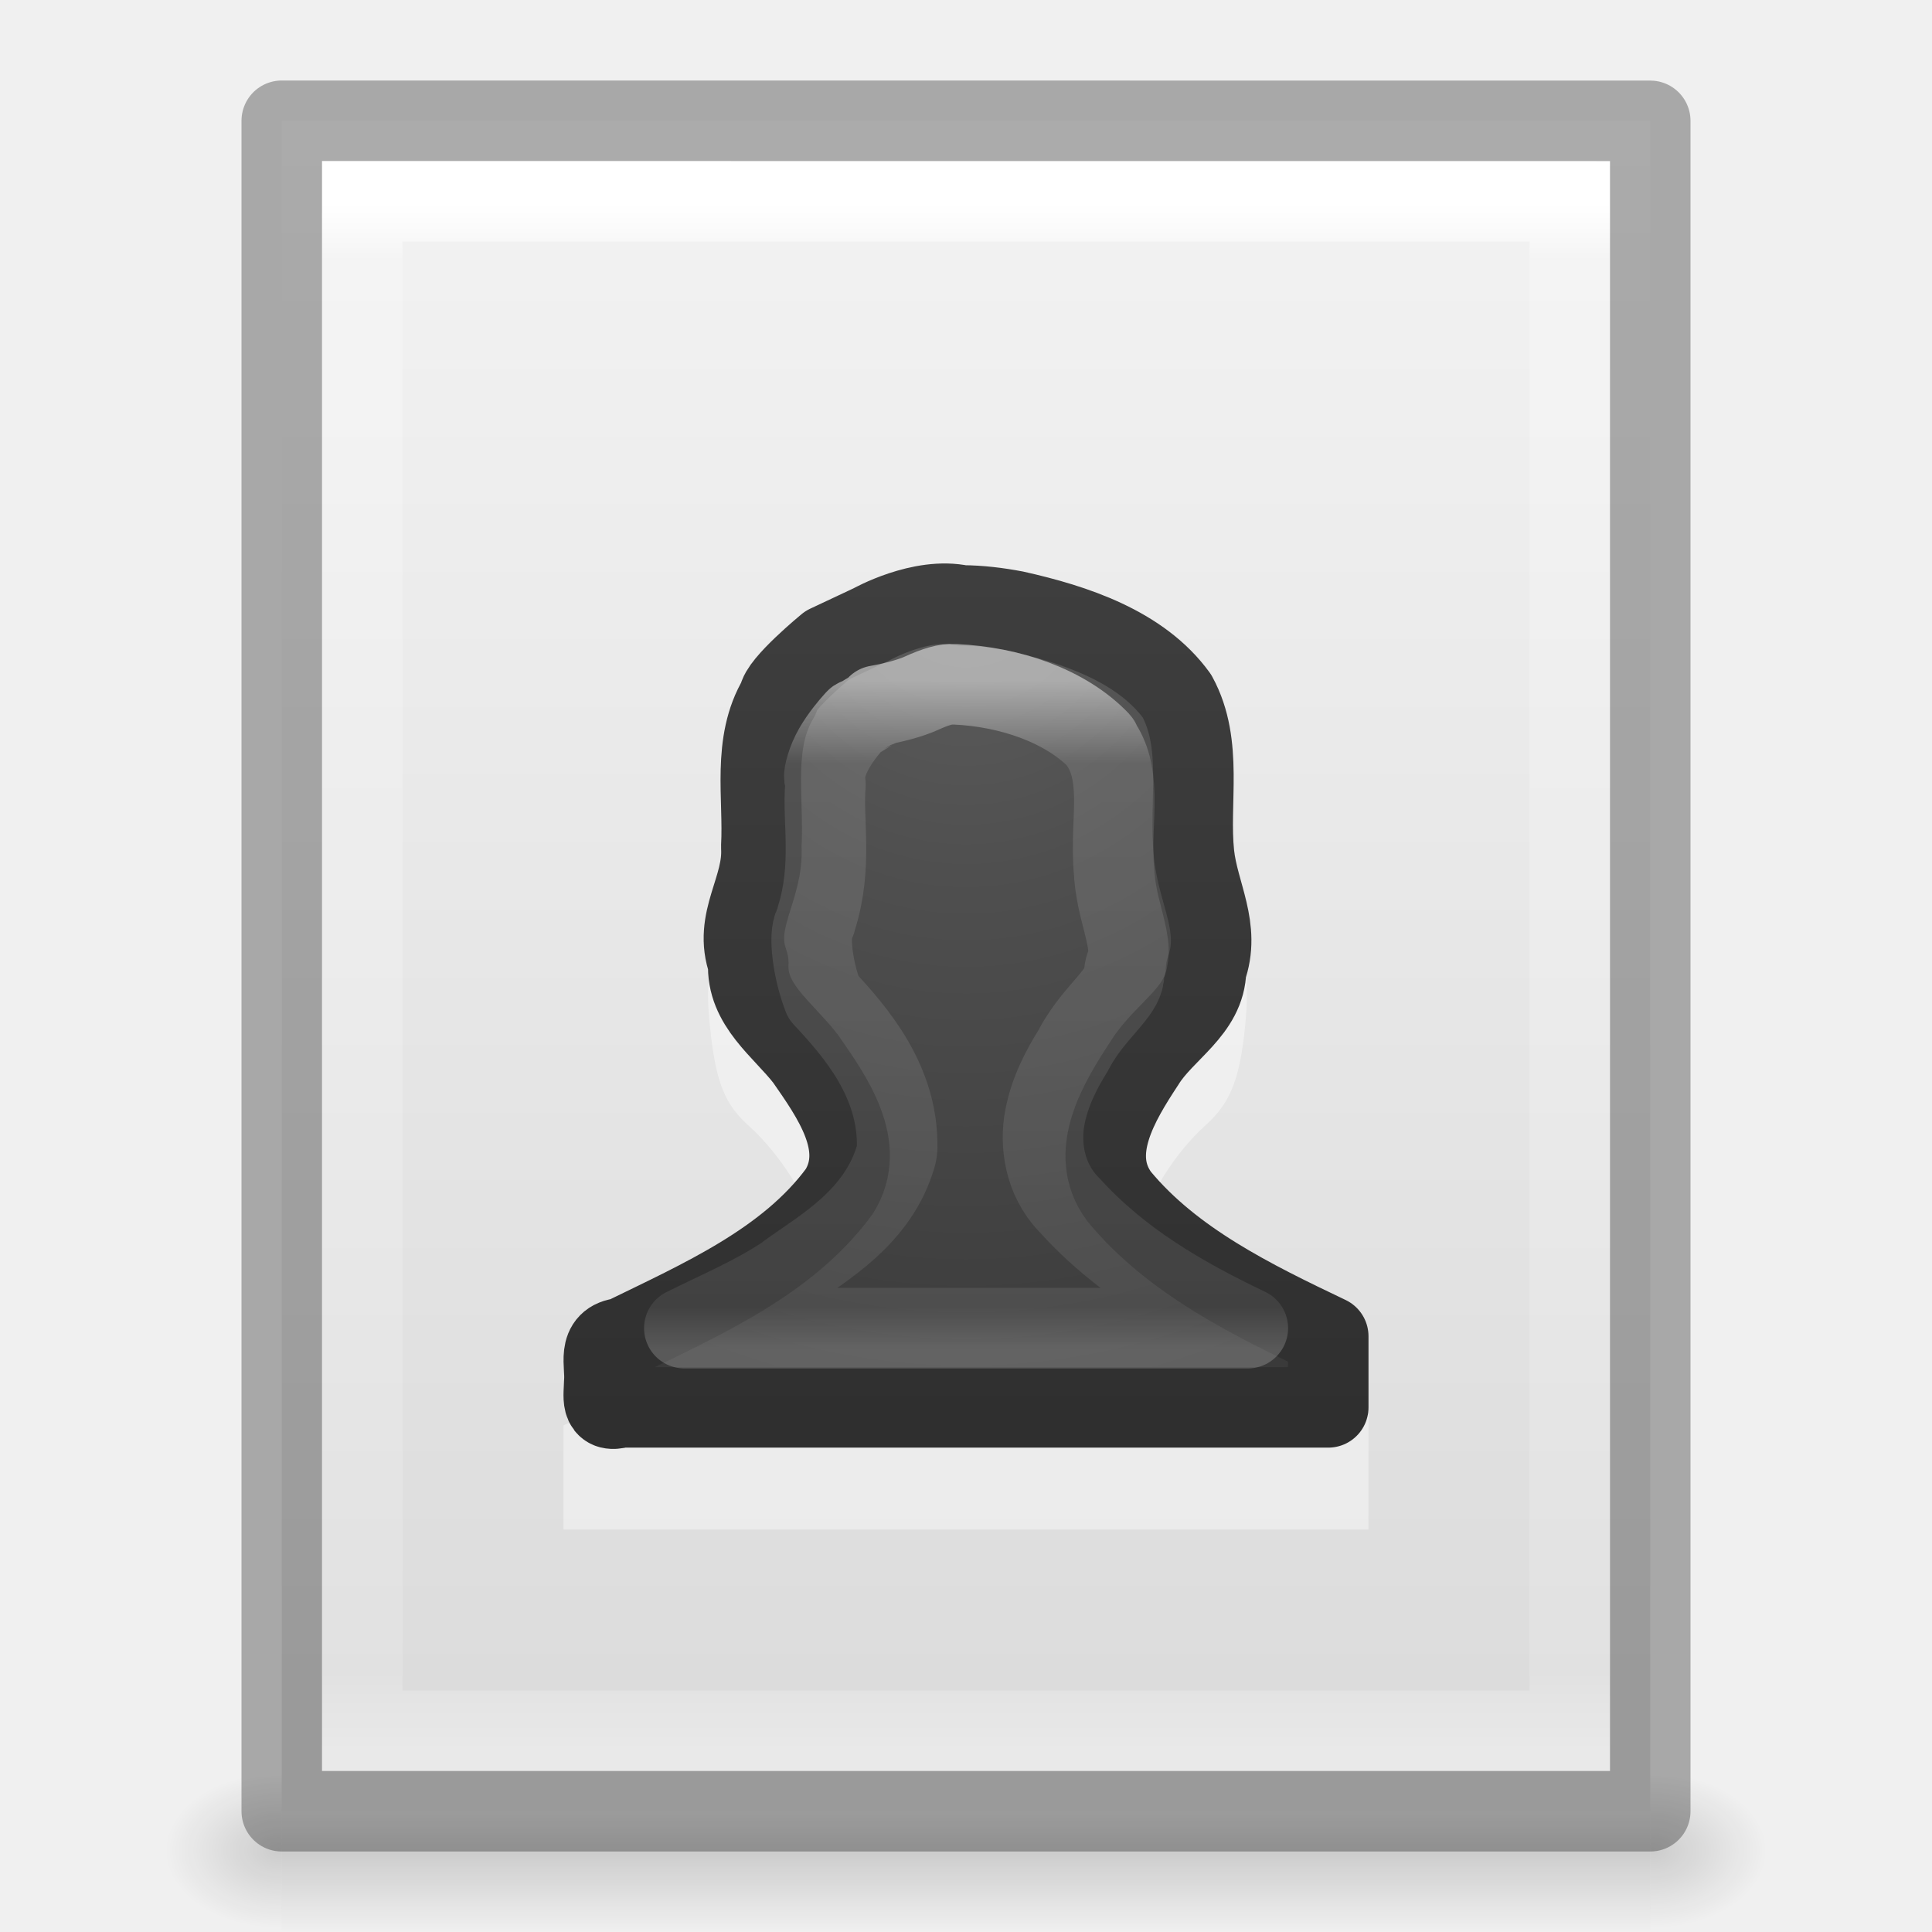
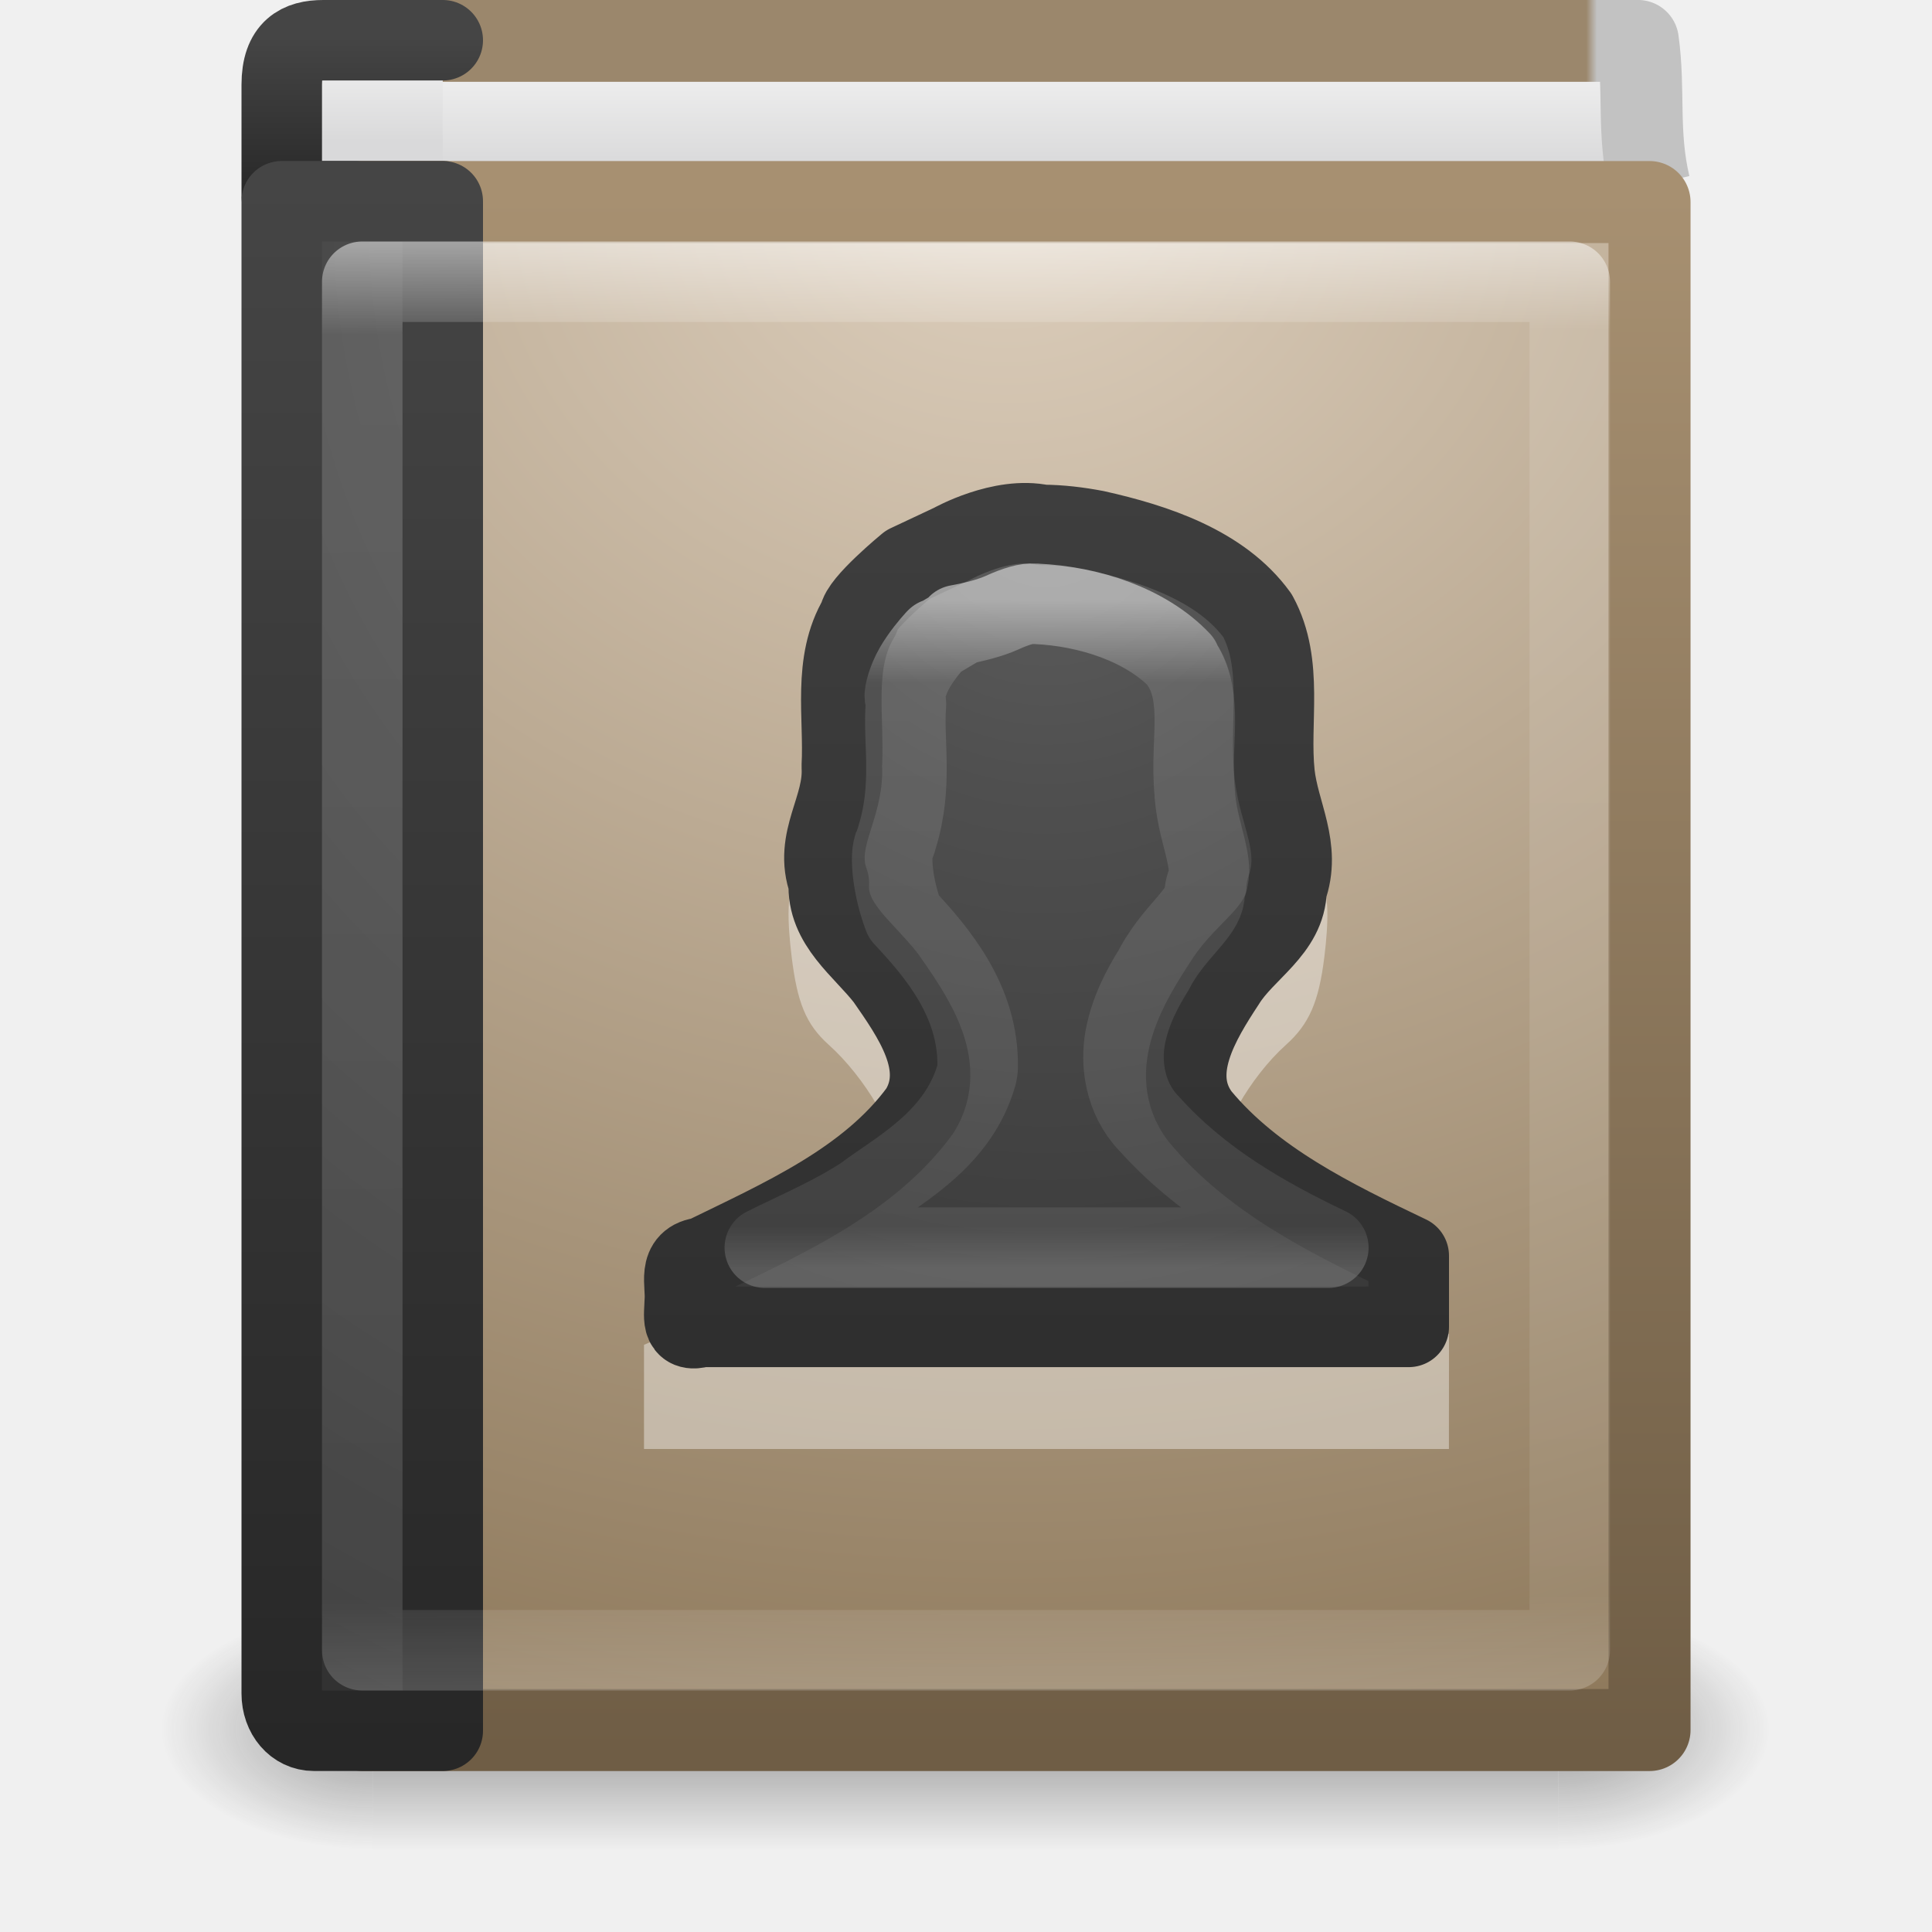
- <svg xmlns="http://www.w3.org/2000/svg" xmlns:xlink="http://www.w3.org/1999/xlink" version="1.1" width="24" height="24" id="svg3828">
-   <defs id="defs3830">
-     <linearGradient id="linearGradient3977">
-       <stop id="stop3979" style="stop-color:#ffffff;stop-opacity:1" offset="0" />
-       <stop id="stop3981" style="stop-color:#ffffff;stop-opacity:0.235" offset="0.036" />
-       <stop id="stop3983" style="stop-color:#ffffff;stop-opacity:0.157" offset="0.951" />
-       <stop id="stop3985" style="stop-color:#ffffff;stop-opacity:0.392" offset="1" />
+ <svg xmlns="http://www.w3.org/2000/svg" xmlns:xlink="http://www.w3.org/1999/xlink" width="24" height="24">
+   <defs>
+     <linearGradient xlink:href="#a" id="C" gradientUnits="userSpaceOnUse" gradientTransform="matrix(.391 0 0 .47 2.665 8.442)" x1="24" y1="14.916" x2="24" y2="32.596" />
+     <linearGradient id="a">
+       <stop offset="0" stop-color="#fff" />
+       <stop offset=".123" stop-color="#fff" stop-opacity=".235" />
+       <stop offset=".937" stop-color="#fff" stop-opacity=".157" />
+       <stop offset="1" stop-color="#fff" stop-opacity=".392" />
    </linearGradient>
-     <linearGradient id="linearGradient3600-4">
-       <stop id="stop3602-7" style="stop-color:#f4f4f4;stop-opacity:1" offset="0" />
-       <stop id="stop3604-6" style="stop-color:#dbdbdb;stop-opacity:1" offset="1" />
+     <radialGradient xlink:href="#b" id="A" gradientUnits="userSpaceOnUse" gradientTransform="matrix(0 .746 -.679 0 18.739 5.819)" cx="10.904" cy="8.45" fx="10.904" fy="8.45" r="20" />
+     <linearGradient id="b">
+       <stop offset="0" stop-color="#5f5f5f" />
+       <stop offset=".262" stop-color="#4f4f4f" />
+       <stop offset=".705" stop-color="#3b3b3b" />
+       <stop offset="1" stop-color="#2b2b2b" />
    </linearGradient>
-     <linearGradient id="linearGradient5060">
-       <stop id="stop5062" style="stop-color:#000000;stop-opacity:1" offset="0" />
-       <stop id="stop5064" style="stop-color:#000000;stop-opacity:0" offset="1" />
+     <linearGradient xlink:href="#c" id="B" gradientUnits="userSpaceOnUse" gradientTransform="matrix(.537 0 0 .53 .116 7.03)" x1="24" y1="44" x2="24" y2="3.899" />
+     <linearGradient id="c">
+       <stop offset="0" stop-color="#272727" />
+       <stop offset="1" stop-color="#454545" />
    </linearGradient>
-     <linearGradient id="linearGradient5048">
-       <stop id="stop5050" style="stop-color:#000000;stop-opacity:0" offset="0" />
-       <stop id="stop5056" style="stop-color:#000000;stop-opacity:1" offset="0.5" />
-       <stop id="stop5052" style="stop-color:#000000;stop-opacity:0" offset="1" />
+     <linearGradient xlink:href="#d" id="z" gradientUnits="userSpaceOnUse" gradientTransform="matrix(.405 0 0 .459 2.27 8.973)" x1="24" y1="4.431" x2="24.107" y2="43.758" />
+     <linearGradient id="d">
+       <stop offset="0" stop-color="#fff" />
+       <stop offset=".062" stop-color="#fff" stop-opacity=".235" />
+       <stop offset=".933" stop-color="#fff" stop-opacity=".157" />
+       <stop offset="1" stop-color="#fff" stop-opacity=".392" />
    </linearGradient>
-     <linearGradient xlink:href="#linearGradient3977" id="linearGradient3013" gradientUnits="userSpaceOnUse" gradientTransform="matrix(0.4054051,0,0,0.5135135,2.269687,-0.3243195)" x1="24" y1="5.564" x2="24" y2="43" />
-     <linearGradient xlink:href="#linearGradient3600-4" id="linearGradient3016" gradientUnits="userSpaceOnUse" gradientTransform="matrix(0.4857154,0,0,0.4562967,0.3428289,0.3488617)" x1="25.132" y1="0.985" x2="25.132" y2="47.013" />
-     <radialGradient xlink:href="#linearGradient5060" id="radialGradient3021" gradientUnits="userSpaceOnUse" gradientTransform="matrix(0.01204859,0,0,0.0082353,13.23879,18.98056)" cx="605.714" cy="486.648" fx="605.714" fy="486.648" r="117.143" />
-     <radialGradient xlink:href="#linearGradient5060" id="radialGradient3024" gradientUnits="userSpaceOnUse" gradientTransform="matrix(-0.01204859,0,0,0.0082353,10.76121,18.98056)" cx="605.714" cy="486.648" fx="605.714" fy="486.648" r="117.143" />
-     <linearGradient xlink:href="#linearGradient5048" id="linearGradient3027" gradientUnits="userSpaceOnUse" gradientTransform="matrix(0.0352071,0,0,0.0082353,-0.724852,18.98055)" x1="302.857" y1="366.648" x2="302.857" y2="609.505" />
-     <linearGradient x1="24" y1="14.916" x2="24" y2="32.596" id="linearGradient3063" xlink:href="#linearGradient3195" gradientUnits="userSpaceOnUse" gradientTransform="matrix(0.3909663,0,0,0.4700354,1.664748,1.442663)" />
-     <linearGradient id="linearGradient3195">
-       <stop id="stop3197" style="stop-color:#ffffff;stop-opacity:1" offset="0" />
-       <stop id="stop3199" style="stop-color:#ffffff;stop-opacity:0.235" offset="0.123" />
-       <stop id="stop3201" style="stop-color:#ffffff;stop-opacity:0.157" offset="0.937" />
-       <stop id="stop3203" style="stop-color:#ffffff;stop-opacity:0.392" offset="1" />
+     <radialGradient xlink:href="#e" id="x" gradientUnits="userSpaceOnUse" gradientTransform="matrix(0 1.139 -.989 0 19.656 2.249)" cx="7.496" cy="8.45" fx="7.496" fy="8.45" r="20" />
+     <linearGradient id="e">
+       <stop offset="0" stop-color="#5f5f5f" />
+       <stop offset=".262" stop-color="#4f4f4f" />
+       <stop offset=".705" stop-color="#3b3b3b" />
+       <stop offset="1" stop-color="#2b2b2b" />
    </linearGradient>
-     <radialGradient cx="10.904" cy="8.45" r="20" fx="10.904" fy="8.45" id="radialGradient3066" xlink:href="#linearGradient2867-449-88-871-390-598-476-591-434-148-57-177-641-289-620-227-114-444-680-744-8-7" gradientUnits="userSpaceOnUse" gradientTransform="matrix(0,0.7455191,-0.6788126,0,17.7389,-1.180948)" />
-     <linearGradient id="linearGradient2867-449-88-871-390-598-476-591-434-148-57-177-641-289-620-227-114-444-680-744-8-7">
-       <stop id="stop5430-8-6" style="stop-color:#5f5f5f;stop-opacity:1" offset="0" />
-       <stop id="stop5432-3-5" style="stop-color:#4f4f4f;stop-opacity:1" offset="0.262" />
-       <stop id="stop5434-1-6" style="stop-color:#3b3b3b;stop-opacity:1" offset="0.705" />
-       <stop id="stop5436-8-9" style="stop-color:#2b2b2b;stop-opacity:1" offset="1" />
+     <linearGradient xlink:href="#f" id="y" gradientUnits="userSpaceOnUse" gradientTransform="matrix(.4 0 0 .487 1.7 8.307)" x1="24" y1="44" x2="24" y2="3.899" />
+     <linearGradient id="f">
+       <stop offset="0" stop-color="#272727" />
+       <stop offset="1" stop-color="#454545" />
    </linearGradient>
-     <linearGradient x1="24" y1="44" x2="24" y2="3.899" id="linearGradient3068" xlink:href="#linearGradient3707-319-631-407-324-616-674-812-821-107-178-392-400-6-7" gradientUnits="userSpaceOnUse" gradientTransform="matrix(0.5369519,0,0,0.5302194,-0.8838173,0.0298982)" />
-     <linearGradient id="linearGradient3707-319-631-407-324-616-674-812-821-107-178-392-400-6-7">
-       <stop id="stop5440-4-4" style="stop-color:#272727;stop-opacity:1" offset="0" />
-       <stop id="stop5442-3-5" style="stop-color:#454545;stop-opacity:1" offset="1" />
+     <radialGradient xlink:href="#g" id="v" gradientUnits="userSpaceOnUse" gradientTransform="matrix(0 1.271 -1.497 0 22.453 -20.791)" cx="24.502" cy="6.648" fx="24.502" fy="6.648" r="17.498" />
+     <linearGradient id="g">
+       <stop offset="0" stop-color="#ddcfbd" />
+       <stop offset="1" stop-color="#856f50" />
+     </linearGradient>
+     <linearGradient xlink:href="#h" id="w" gradientUnits="userSpaceOnUse" gradientTransform="matrix(.33 0 0 .341 1.954 8.826)" x1="32.901" y1="4.648" x2="32.901" y2="61.482" />
+     <linearGradient id="h">
+       <stop offset="0" stop-color="#a79071" />
+       <stop offset="1" stop-color="#6f5d45" />
+     </linearGradient>
+     <linearGradient xlink:href="#i" id="t" gradientUnits="userSpaceOnUse" x1="10.654" y1="1" x2="10.654" y2="3" gradientTransform="matrix(.4 0 0 .5 .9 8.25)" />
+     <linearGradient id="i">
+       <stop offset="0" stop-color="#eee" />
+       <stop offset="1" stop-color="#d9d9da" />
+     </linearGradient>
+     <linearGradient xlink:href="#j" id="u" gradientUnits="userSpaceOnUse" gradientTransform="matrix(.4 0 0 .051 1.7 8.269)" x1="24" y1="44" x2="24" y2="3.899" />
+     <linearGradient id="j">
+       <stop offset="0" stop-color="#272727" />
+       <stop offset="1" stop-color="#454545" />
+     </linearGradient>
+     <linearGradient xlink:href="#i" id="r" gradientUnits="userSpaceOnUse" gradientTransform="matrix(.526 0 0 1.016 -.258 5.508)" x1="24.64" y1="3.381" x2="24.64" y2="4.497" />
+     <linearGradient xlink:href="#k" id="s" gradientUnits="userSpaceOnUse" gradientTransform="matrix(.375 0 0 .494 .229 8.144)" x1="10.199" y1=".065" x2="54.887" y2=".065" />
+     <linearGradient id="k">
+       <stop offset="0" stop-color="#9b876c" />
+       <stop offset=".934" stop-color="#9b876c" />
+       <stop offset=".942" stop-color="#c2c2c2" />
+       <stop offset="1" stop-color="#c2c2c2" />
+     </linearGradient>
+     <radialGradient r="2.5" fy="43.5" fx="4.993" cy="43.5" cx="4.993" gradientTransform="matrix(2.004 0 0 1.4 27.988 -17.4)" gradientUnits="userSpaceOnUse" id="o" xlink:href="#l" />
+     <linearGradient id="l">
+       <stop offset="0" stop-color="#181818" />
+       <stop offset="1" stop-color="#181818" stop-opacity="0" />
+     </linearGradient>
+     <radialGradient r="2.5" fy="43.5" fx="4.993" cy="43.5" cx="4.993" gradientTransform="matrix(2.004 0 0 1.4 -20.012 -104.4)" gradientUnits="userSpaceOnUse" id="p" xlink:href="#m" />
+     <linearGradient id="m">
+       <stop offset="0" stop-color="#181818" />
+       <stop offset="1" stop-color="#181818" stop-opacity="0" />
+     </linearGradient>
+     <linearGradient y2="39.999" x2="25.058" y1="47.028" x1="25.058" gradientUnits="userSpaceOnUse" id="q" xlink:href="#n" />
+     <linearGradient id="n">
+       <stop offset="0" stop-color="#181818" stop-opacity="0" />
+       <stop offset=".5" stop-color="#181818" />
+       <stop offset="1" stop-color="#181818" stop-opacity="0" />
    </linearGradient>
  </defs>
-   <rect style="opacity:0.15;fill:url(#linearGradient3027);fill-opacity:1;fill-rule:nonzero;stroke:none;stroke-width:1;marker:none;visibility:visible;display:inline;overflow:visible" id="rect2879" y="22" x="3.5" height="2" width="17" />
-   <path style="opacity:0.15;fill:url(#radialGradient3024);fill-opacity:1;fill-rule:nonzero;stroke:none;stroke-width:1;marker:none;visibility:visible;display:inline;overflow:visible" id="path2881" d="m 3.5,22 c 0,0 0,2 0,2 C 2.88,24.004 2,23.552 2,23 2,22.448 2.692,22 3.5,22 z" />
-   <path style="opacity:0.15;fill:url(#radialGradient3021);fill-opacity:1;fill-rule:nonzero;stroke:none;stroke-width:1;marker:none;visibility:visible;display:inline;overflow:visible" id="path2883" d="m 20.5,22 c 0,0 0,2 0,2 0.62,0.004 1.5,-0.448 1.5,-1 0,-0.552 -0.692,-1 -1.5,-1 z" />
-   <path style="fill:url(#linearGradient3016);fill-opacity:1;stroke:none;stroke-width:1;stroke-linecap:butt;stroke-linejoin:round;stroke-miterlimit:4;stroke-opacity:1;stroke-dasharray:none;stroke-dashoffset:0;display:inline" id="path4160-3" d="m 3.5,1.5 c 3.896,0 17,0.001 17,0.001 l 2.1e-5,20.999 c 0,0 -11.333,0 -17,0 0,-7 0,-14 0,-21 z" />
-   <path style="fill:none;stroke:url(#linearGradient3013);stroke-width:1;stroke-linecap:round;stroke-linejoin:miter;stroke-miterlimit:4;stroke-opacity:1;stroke-dasharray:none;stroke-dashoffset:0" id="rect6741-1" d="m 19.5,21.5 -15,0 0,-19 L 19.5,2.5 z" />
-   <path style="fill:none;fill-opacity:1;stroke:#000000;stroke-width:1;stroke-linecap:butt;stroke-linejoin:round;stroke-miterlimit:4;stroke-opacity:1;stroke-dasharray:none;stroke-dashoffset:0;display:inline;opacity:0.3" id="path4160-3-1" d="m 3.5,1.5 c 3.896,0 17,0.001 17,0.001 l 2.1e-5,20.999 c 0,0 -11.333,0 -17,0 0,-7 0,-14 0,-21 z" />
-   <path d="m 11.952,8 c -0.36,-0.002 -0.676,0.063 -0.891,0.198 -0.278,0.174 -0.4,0.196 -0.477,0.076 -0.074,-0.115 -0.142,-0.102 -0.207,0.061 -0.055,0.138 -0.171,0.2 -0.302,0.152 -0.126,-0.046 -0.177,-0.031 -0.127,0.046 0.048,0.074 0.024,0.137 -0.048,0.137 -0.072,0 -0.303,0.233 -0.509,0.517 -0.328,0.453 -0.382,0.66 -0.382,1.613 4.4e-5,0.598 0.063,1.18 -0.127,1.217 -0.111,0.022 -0.101,0.437 -0.048,0.867 0.069,0.562 0.173,0.837 0.461,1.095 0.449,0.402 0.859,1.098 0.859,1.476 0,0.518 -1.264,1.424 -3.154,2.251 L 7,19 16.999,19 17,17.571 c -1.569,-0.682 -2.868,-1.627 -2.868,-2.116 0,-0.377 0.395,-1.074 0.843,-1.476 0.288,-0.258 0.408,-0.533 0.477,-1.095 0.053,-0.43 0.06,-0.833 -0.048,-0.867 -0.149,-0.047 -0.143,-0.624 -0.143,-1.217 0,-0.85 -0.057,-1.166 -0.286,-1.521 -0.457,-0.708 -1.944,-1.272 -3.023,-1.278 z" id="rect2382-1" style="opacity:0.4;fill:#ffffff;fill-opacity:1;fill-rule:evenodd;stroke:none;stroke-width:1.002;marker:none;visibility:visible;display:inline;overflow:visible;enable-background:accumulate" />
-   <path d="m 11.953,7.522 c -0.512,-0.112 -1.125,0.233 -1.125,0.233 l -0.551,0.259 c 0,0 -0.597,0.49 -0.603,0.656 -0.336,0.559 -0.183,1.237 -0.217,1.848 0.033,0.525 -0.356,0.914 -0.161,1.447 -0.028,0.514 0.422,0.815 0.711,1.187 0.326,0.47 0.768,1.084 0.42,1.647 -0.644,0.878 -1.715,1.344 -2.692,1.822 -0.332,0.032 -0.207,0.332 -0.229,0.546 -5.288e-4,0.17 -0.06,0.395 0.205,0.316 2.93,0 5.859,0 8.789,0 0,-0.294 0,-0.588 0,-0.883 -0.946,-0.451 -1.934,-0.934 -2.597,-1.736 -0.399,-0.537 9.12e-4,-1.182 0.315,-1.66 0.245,-0.398 0.757,-0.652 0.764,-1.159 0.188,-0.514 -0.096,-0.94 -0.149,-1.431 -0.069,-0.651 0.118,-1.362 -0.212,-1.967 -0.448,-0.619 -1.268,-0.891 -2.012,-1.057 -0.216,-0.041 -0.436,-0.068 -0.656,-0.069 z" id="path3107" style="color:#000000;fill:url(#radialGradient3066);fill-opacity:1;fill-rule:nonzero;stroke:url(#linearGradient3068);stroke-width:1;stroke-linecap:round;stroke-linejoin:round;stroke-miterlimit:4;stroke-opacity:1;stroke-dasharray:none;stroke-dashoffset:0;marker:none;visibility:visible;display:inline;overflow:visible;enable-background:accumulate" />
-   <path d="m 11.842,8.501 c -0.083,-0.008 -0.212,0.027 -0.397,0.111 -0.137,0.062 -0.341,0.116 -0.548,0.153 l 0.014,0.014 c -0.003,0.001 -0.143,0.081 -0.233,0.139 -0.017,0.011 -0.026,0.004 -0.041,0.014 -0.005,0.006 -0.011,0.011 -0.014,0.014 -0.059,0.065 -0.175,0.201 -0.26,0.348 -0.089,0.154 -0.129,0.32 -0.123,0.362 a 0.408,0.416 0 0 1 0.014,0.098 c -0.039,0.426 0.092,1.001 -0.11,1.644 a 0.408,0.416 0 0 1 -0.027,0.084 c -0.076,0.132 -0.019,0.574 0.11,0.906 0.421,0.45 0.931,1.05 0.918,1.867 a 0.408,0.416 0 0 1 -0.014,0.098 c -0.222,0.775 -0.908,1.149 -1.342,1.463 a 0.408,0.416 0 0 1 -0.014,0.014 c -0.408,0.275 -0.844,0.453 -1.274,0.669 l 7,0 c -0.799,-0.382 -1.59,-0.833 -2.219,-1.533 -0.004,-0.005 -0.009,-0.009 -0.014,-0.014 -0.293,-0.31 -0.353,-0.736 -0.288,-1.073 0.064,-0.331 0.214,-0.609 0.356,-0.836 0.005,-0.008 0.009,-0.02 0.014,-0.028 0.143,-0.262 0.32,-0.442 0.438,-0.585 0.123,-0.149 0.175,-0.231 0.178,-0.348 a 0.408,0.416 0 0 1 0.027,-0.111 c 0.044,-0.135 0.025,-0.243 -0.014,-0.418 -0.038,-0.171 -0.115,-0.402 -0.137,-0.683 -4.33e-4,-0.005 3.89e-4,-0.008 0,-0.014 -0.036,-0.365 0.007,-0.694 0,-0.975 -0.007,-0.28 -0.058,-0.485 -0.178,-0.655 -0.002,-0.002 0.002,-0.012 0,-0.014 -0.427,-0.45 -1.13,-0.681 -1.795,-0.711 a 0.408,0.416 0 0 1 -0.027,0 z" id="path3151" style="opacity:0.5;color:#000000;fill:none;stroke:url(#linearGradient3063);stroke-width:1;stroke-linecap:round;stroke-linejoin:round;stroke-miterlimit:4;stroke-opacity:1;stroke-dasharray:none;stroke-dashoffset:0;marker:none;visibility:visible;display:inline;overflow:visible;enable-background:accumulate" />
+   <g transform="translate(0 -8)">
+     <g transform="matrix(.526 0 0 .428 -.631 10.861)" opacity=".4">
+       <rect width="5" height="7" x="38" y="40" fill="url(#o)" />
+       <rect width="5" height="7" x="-10" y="-47" transform="scale(-1)" fill="url(#p)" />
+       <rect width="28" height="7" x="10" y="40" fill="url(#q)" />
+     </g>
+     <path d="M20.491 10.304c-.155-.655-.058-1.171-.144-1.796h-15.839l.093 1.983" fill="url(#r)" stroke="url(#s)" stroke-width="1.017" stroke-linejoin="round" stroke-miterlimit="0" />
+     <path d="M5.5 10.5h-1.6c-.228 0-.4-.021-.4-.049v-1.398c0-.444.224-.553.516-.553h1.484" color="#000" fill="url(#t)" stroke="url(#u)" stroke-linecap="round" stroke-linejoin="round" overflow="visible" enable-background="accumulate" />
+     <rect y="10.51" x="4.51" height="18.981" width="15.981" fill="url(#v)" stroke="url(#w)" stroke-width="1.019" stroke-linecap="round" stroke-linejoin="round" stroke-miterlimit="0" />
+     <path d="M5.5 10.5v19h-1.6c-.228 0-.4-.201-.4-.463v-18.537z" color="#000" fill="url(#x)" stroke="url(#y)" stroke-linecap="round" stroke-linejoin="round" overflow="visible" enable-background="accumulate" />
+     <rect y="11.5" x="4.5" height="17" width="15" opacity=".5" stroke="url(#z)" stroke-linecap="round" stroke-linejoin="round" fill="none" />
+     <path d="M12.952 15c-.36-.002-.676.063-.891.198-.278.174-.4.196-.477.076-.074-.115-.142-.102-.207.061-.055.138-.171.2-.302.152-.126-.046-.177-.031-.127.046.048.074.024.137-.048.137-.072 0-.303.233-.509.517-.328.453-.382.66-.382 1.613 0 .598.063 1.18-.127 1.217-.111.022-.101.437-.048.867.069.562.173.837.461 1.095.449.402.859 1.098.859 1.476 0 .518-1.264 1.424-3.154 2.251v1.294h9.999l.001-1.429c-1.569-.682-2.868-1.627-2.868-2.116 0-.377.395-1.074.843-1.476.288-.258.408-.533.477-1.095.053-.43.06-.833-.048-.867-.149-.047-.143-.624-.143-1.217 0-.85-.057-1.166-.286-1.521-.457-.708-1.944-1.272-3.023-1.278z" opacity=".4" fill="#fff" fill-rule="evenodd" overflow="visible" enable-background="accumulate" />
+     <path d="M12.953 14.522c-.512-.112-1.125.233-1.125.233l-.551.259s-.597.49-.603.656c-.336.559-.183 1.237-.217 1.848.033.525-.356.914-.161 1.447-.028.514.422.815.711 1.187.326.47.768 1.084.42 1.647-.644.878-1.715 1.344-2.692 1.822-.332.032-.207.332-.229.546-.001.17-.06.395.205.316h8.789v-.883c-.946-.451-1.934-.934-2.597-1.736-.399-.537.001-1.182.315-1.66.245-.398.757-.652.764-1.159.188-.514-.096-.94-.149-1.431-.069-.651.118-1.362-.212-1.967-.448-.619-1.268-.891-2.012-1.057-.216-.041-.436-.068-.656-.069z" color="#000" fill="url(#A)" stroke="url(#B)" stroke-linecap="round" stroke-linejoin="round" overflow="visible" enable-background="accumulate" />
+     <path d="M12.842 15.501c-.083-.008-.212.027-.397.111-.137.062-.341.116-.548.153l.014.014-.233.139-.041.014-.014.014c-.059.065-.175.201-.26.348-.089.154-.129.32-.123.362a.408.416 0 0 1 .014.098c-.039.426.092 1.001-.11 1.644a.408.416 0 0 1-.027.084c-.076.132-.019.574.11.906.421.45.931 1.05.918 1.867a.408.416 0 0 1-.014.098c-.222.775-.908 1.149-1.342 1.463a.408.416 0 0 1-.014.014c-.408.275-.844.453-1.274.669h7c-.799-.382-1.59-.833-2.219-1.533l-.014-.014c-.293-.31-.353-.736-.288-1.073.064-.331.214-.609.356-.836l.014-.028c.143-.262.32-.442.438-.585.123-.149.175-.231.178-.348a.408.416 0 0 1 .027-.111c.044-.135.025-.243-.014-.418-.038-.171-.115-.402-.137-.683v-.014c-.036-.365.007-.694 0-.975-.007-.28-.058-.485-.178-.655v-.014c-.427-.45-1.13-.681-1.795-.711a.408.416 0 0 1-.027 0z" opacity=".5" color="#000" stroke="url(#C)" stroke-linecap="round" stroke-linejoin="round" overflow="visible" enable-background="accumulate" fill="none" />
+   </g>
</svg>
